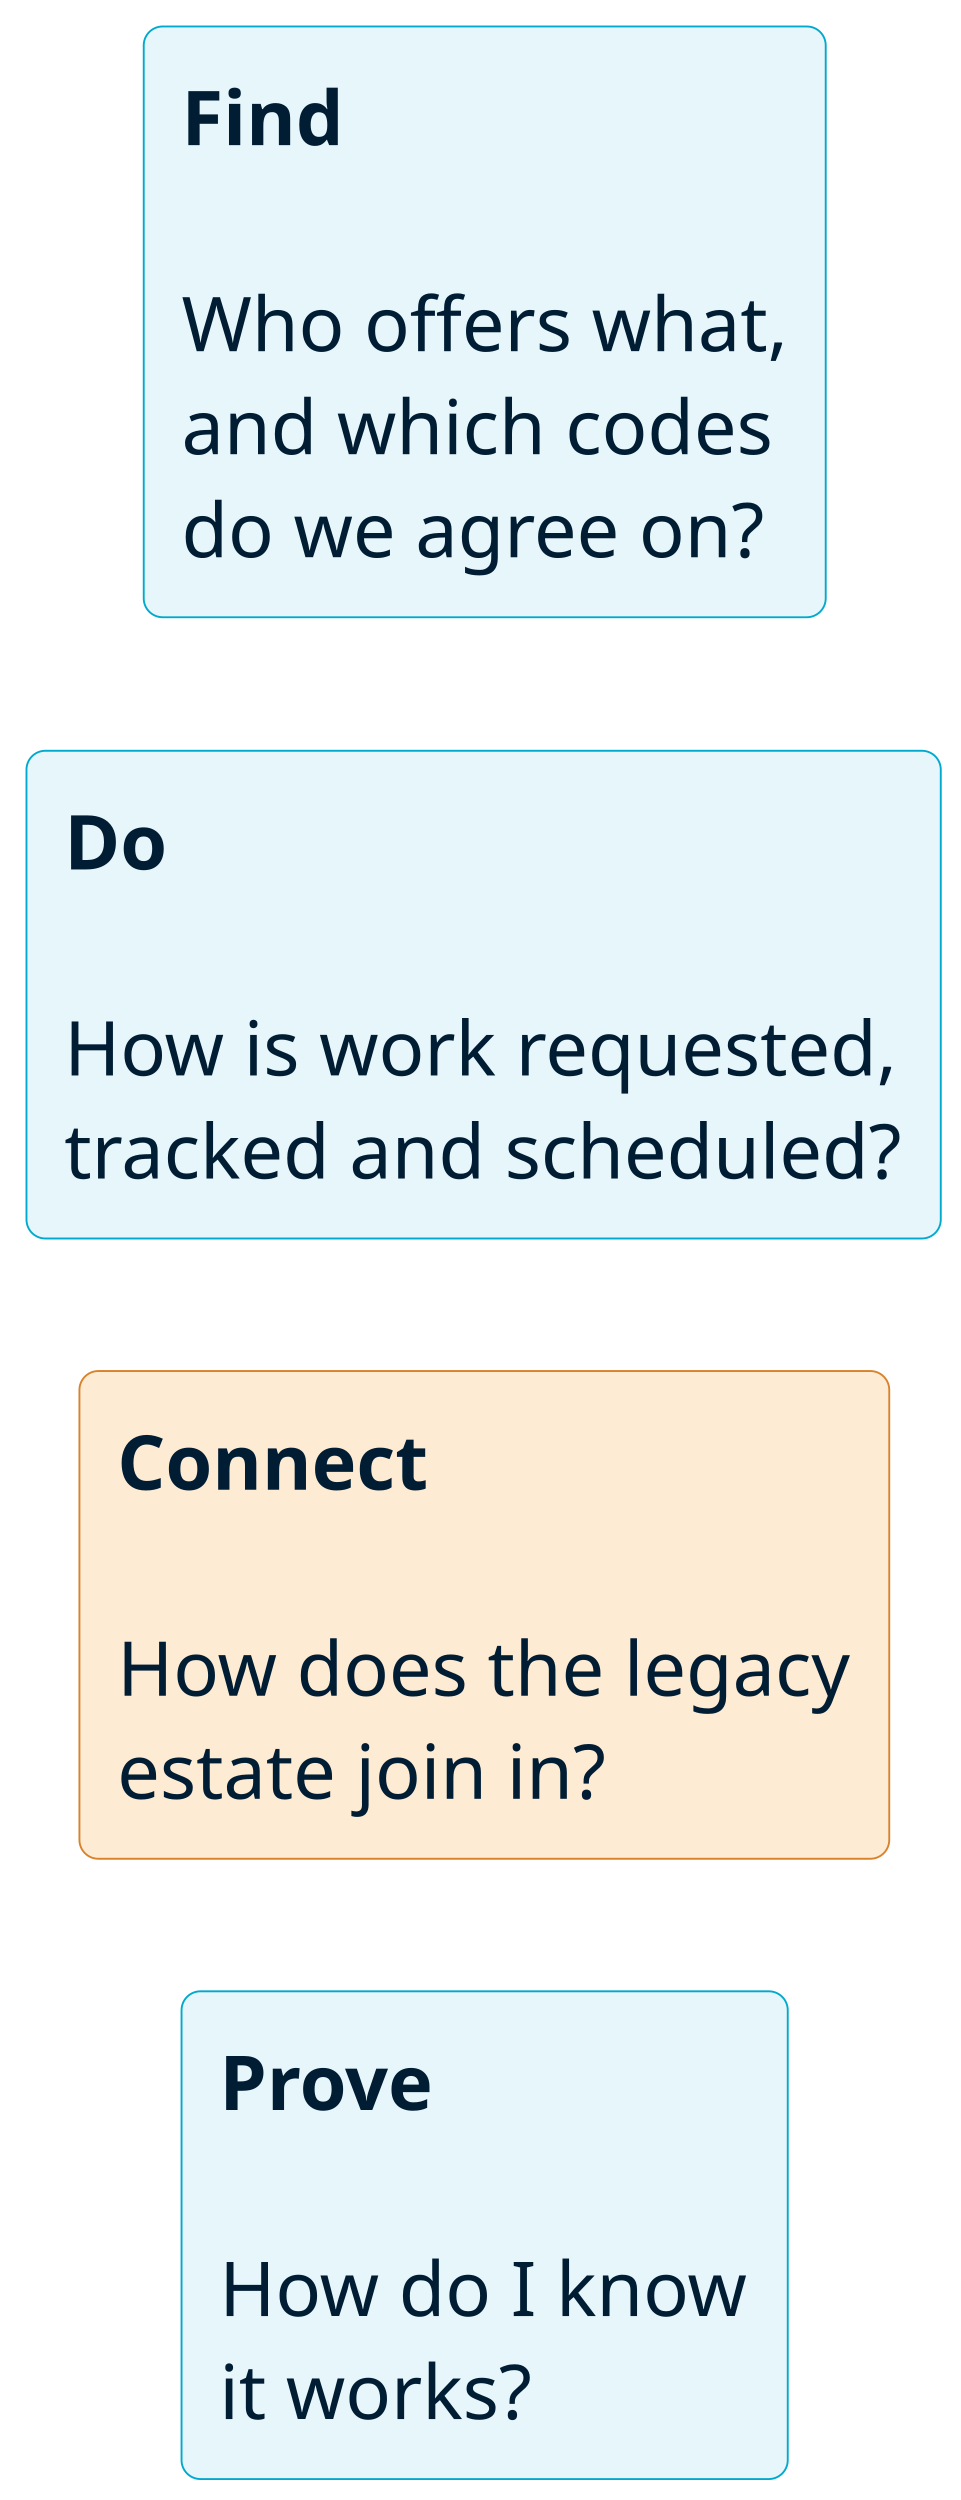
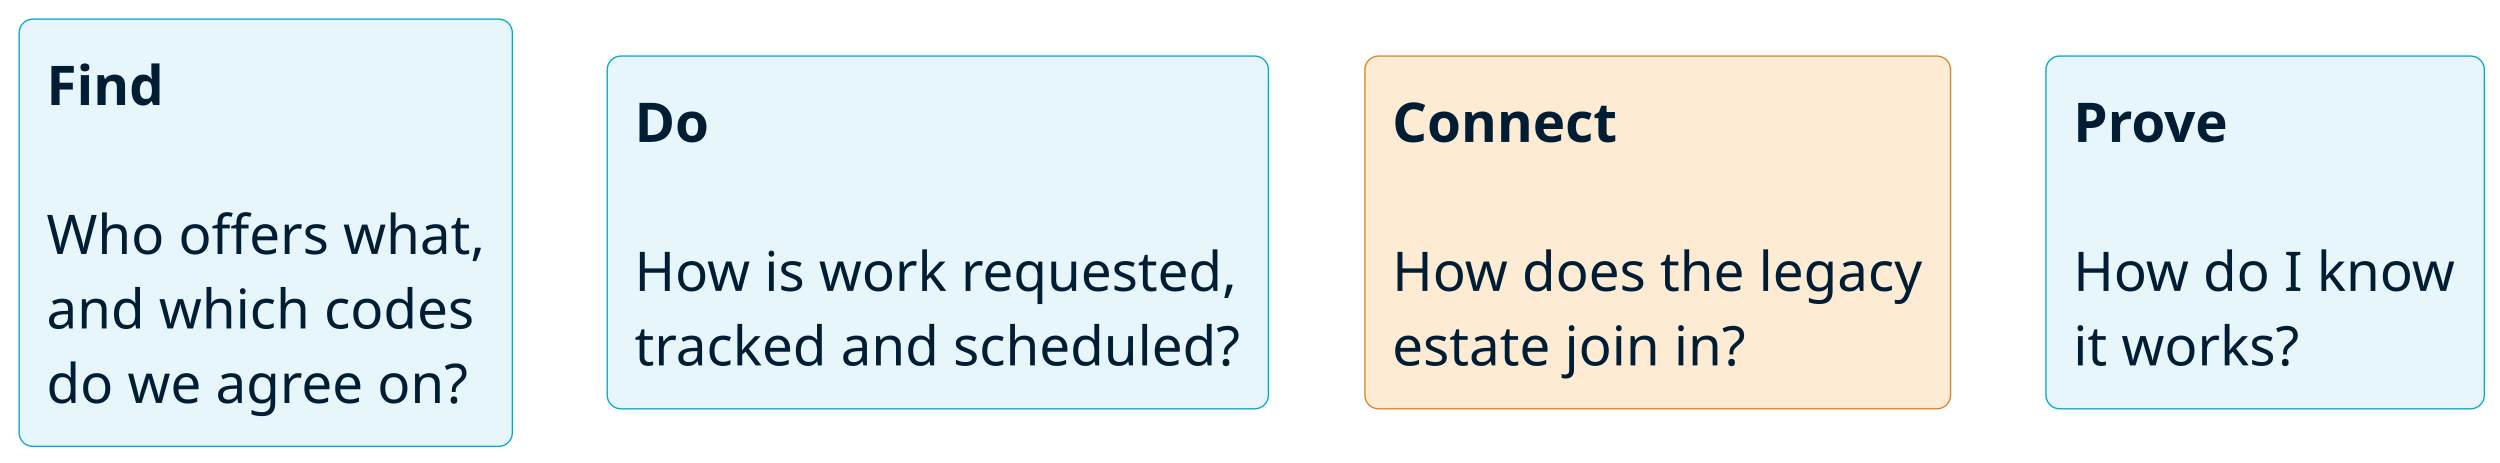
- <svg xmlns="http://www.w3.org/2000/svg" contentStyleType="text/css" data-diagram-type="DESCRIPTION" height="661px" preserveAspectRatio="none" style="width:254px;height:661px;" version="1.1" viewBox="0 0 254 661" width="254px" zoomAndPan="magnify">
+ <svg xmlns="http://www.w3.org/2000/svg" contentStyleType="text/css" data-diagram-type="DESCRIPTION" height="169px" preserveAspectRatio="none" style="width:914px;height:169px;" version="1.1" viewBox="0 0 914 169" width="914px" zoomAndPan="magnify">
  <defs />
  <g>
-     <g class="entity" data-qualified-name="F" data-source-line="15" id="ent0002">
-       <rect fill="#E6F6FA" height="156.2" rx="5" ry="5" style="stroke:#00A9CE;stroke-width:0.5;" width="180.32" x="38" y="7" />
-       <text fill="#001D34" font-family="Calibri" font-size="20" font-weight="bold" lengthAdjust="spacing" textLength="42.88" x="48" y="38.38">Find</text>
-       <text fill="#001D34" font-family="Calibri" font-size="20" lengthAdjust="spacing" textLength="5.2" x="48" y="65.62"> </text>
-       <text fill="#001D34" font-family="Calibri" font-size="20" lengthAdjust="spacing" textLength="160.32" x="48" y="92.86">Who offers what,</text>
-       <text fill="#001D34" font-family="Calibri" font-size="20" lengthAdjust="spacing" textLength="156.34" x="48" y="120.1">and which codes</text>
-       <text fill="#001D34" font-family="Calibri" font-size="20" lengthAdjust="spacing" textLength="154.48" x="48" y="147.34">do we agree on?</text>
+     <g class="entity" data-qualified-name="F" data-source-line="14" id="ent0002">
+       <rect fill="#E6F6FA" height="156.2" rx="5" ry="5" style="stroke:#00A9CE;stroke-width:0.5;" width="180.32" x="7" y="7" />
+       <text fill="#001D34" font-family="Calibri" font-size="20" font-weight="bold" lengthAdjust="spacing" textLength="42.88" x="17" y="38.38">Find</text>
+       <text fill="#001D34" font-family="Calibri" font-size="20" lengthAdjust="spacing" textLength="5.2" x="17" y="65.62"> </text>
+       <text fill="#001D34" font-family="Calibri" font-size="20" lengthAdjust="spacing" textLength="160.32" x="17" y="92.86">Who offers what,</text>
+       <text fill="#001D34" font-family="Calibri" font-size="20" lengthAdjust="spacing" textLength="156.34" x="17" y="120.1">and which codes</text>
+       <text fill="#001D34" font-family="Calibri" font-size="20" lengthAdjust="spacing" textLength="154.48" x="17" y="147.34">do we agree on?</text>
    </g>
-     <g class="entity" data-qualified-name="D" data-source-line="16" id="ent0003">
-       <rect fill="#E6F6FA" height="128.96" rx="5" ry="5" style="stroke:#00A9CE;stroke-width:0.5;" width="241.74" x="7" y="198.5" />
-       <text fill="#001D34" font-family="Calibri" font-size="20" font-weight="bold" lengthAdjust="spacing" textLength="27.18" x="17" y="229.88">Do</text>
-       <text fill="#001D34" font-family="Calibri" font-size="20" lengthAdjust="spacing" textLength="5.2" x="17" y="257.12"> </text>
-       <text fill="#001D34" font-family="Calibri" font-size="20" lengthAdjust="spacing" textLength="220.96" x="17" y="284.36">How is work requested,</text>
-       <text fill="#001D34" font-family="Calibri" font-size="20" lengthAdjust="spacing" textLength="221.74" x="17" y="311.6">tracked and scheduled?</text>
+     <g class="entity" data-qualified-name="D" data-source-line="15" id="ent0003">
+       <rect fill="#E6F6FA" height="128.96" rx="5" ry="5" style="stroke:#00A9CE;stroke-width:0.5;" width="241.74" x="222" y="20.5" />
+       <text fill="#001D34" font-family="Calibri" font-size="20" font-weight="bold" lengthAdjust="spacing" textLength="27.18" x="232" y="51.88">Do</text>
+       <text fill="#001D34" font-family="Calibri" font-size="20" lengthAdjust="spacing" textLength="5.2" x="232" y="79.12"> </text>
+       <text fill="#001D34" font-family="Calibri" font-size="20" lengthAdjust="spacing" textLength="220.96" x="232" y="106.36">How is work requested,</text>
+       <text fill="#001D34" font-family="Calibri" font-size="20" lengthAdjust="spacing" textLength="221.74" x="232" y="133.6">tracked and scheduled?</text>
    </g>
-     <g class="entity" data-qualified-name="C" data-source-line="17" id="ent0004">
-       <rect fill="#FDEBD3" height="128.96" rx="5" ry="5" style="stroke:#D9822B;stroke-width:0.5;" width="214.12" x="21" y="362.5" />
-       <text fill="#001D34" font-family="Calibri" font-size="20" font-weight="bold" lengthAdjust="spacing" textLength="82.18" x="31" y="393.88">Connect</text>
-       <text fill="#001D34" font-family="Calibri" font-size="20" lengthAdjust="spacing" textLength="5.2" x="31" y="421.12"> </text>
-       <text fill="#001D34" font-family="Calibri" font-size="20" lengthAdjust="spacing" textLength="194.12" x="31" y="448.36">How does the legacy</text>
-       <text fill="#001D34" font-family="Calibri" font-size="20" lengthAdjust="spacing" textLength="129.18" x="31" y="475.6">estate join in?</text>
+     <g class="entity" data-qualified-name="C" data-source-line="16" id="ent0004">
+       <rect fill="#FDEBD3" height="128.96" rx="5" ry="5" style="stroke:#D9822B;stroke-width:0.5;" width="214.12" x="499" y="20.5" />
+       <text fill="#001D34" font-family="Calibri" font-size="20" font-weight="bold" lengthAdjust="spacing" textLength="82.18" x="509" y="51.88">Connect</text>
+       <text fill="#001D34" font-family="Calibri" font-size="20" lengthAdjust="spacing" textLength="5.2" x="509" y="79.12"> </text>
+       <text fill="#001D34" font-family="Calibri" font-size="20" lengthAdjust="spacing" textLength="194.12" x="509" y="106.36">How does the legacy</text>
+       <text fill="#001D34" font-family="Calibri" font-size="20" lengthAdjust="spacing" textLength="129.18" x="509" y="133.6">estate join in?</text>
    </g>
-     <g class="entity" data-qualified-name="P" data-source-line="18" id="ent0005">
-       <rect fill="#E6F6FA" height="128.96" rx="5" ry="5" style="stroke:#00A9CE;stroke-width:0.5;" width="160.28" x="48" y="526.5" />
-       <text fill="#001D34" font-family="Calibri" font-size="20" font-weight="bold" lengthAdjust="spacing" textLength="57.22" x="58" y="557.88">Prove</text>
-       <text fill="#001D34" font-family="Calibri" font-size="20" lengthAdjust="spacing" textLength="5.2" x="58" y="585.12"> </text>
-       <text fill="#001D34" font-family="Calibri" font-size="20" lengthAdjust="spacing" textLength="140.28" x="58" y="612.36">How do I know</text>
-       <text fill="#001D34" font-family="Calibri" font-size="20" lengthAdjust="spacing" textLength="82.6" x="58" y="639.6">it works?</text>
+     <g class="entity" data-qualified-name="P" data-source-line="17" id="ent0005">
+       <rect fill="#E6F6FA" height="128.96" rx="5" ry="5" style="stroke:#00A9CE;stroke-width:0.5;" width="160.28" x="748" y="20.5" />
+       <text fill="#001D34" font-family="Calibri" font-size="20" font-weight="bold" lengthAdjust="spacing" textLength="57.22" x="758" y="51.88">Prove</text>
+       <text fill="#001D34" font-family="Calibri" font-size="20" lengthAdjust="spacing" textLength="5.2" x="758" y="79.12"> </text>
+       <text fill="#001D34" font-family="Calibri" font-size="20" lengthAdjust="spacing" textLength="140.28" x="758" y="106.36">How do I know</text>
+       <text fill="#001D34" font-family="Calibri" font-size="20" lengthAdjust="spacing" textLength="82.6" x="758" y="133.6">it works?</text>
    </g>
  </g>
</svg>
